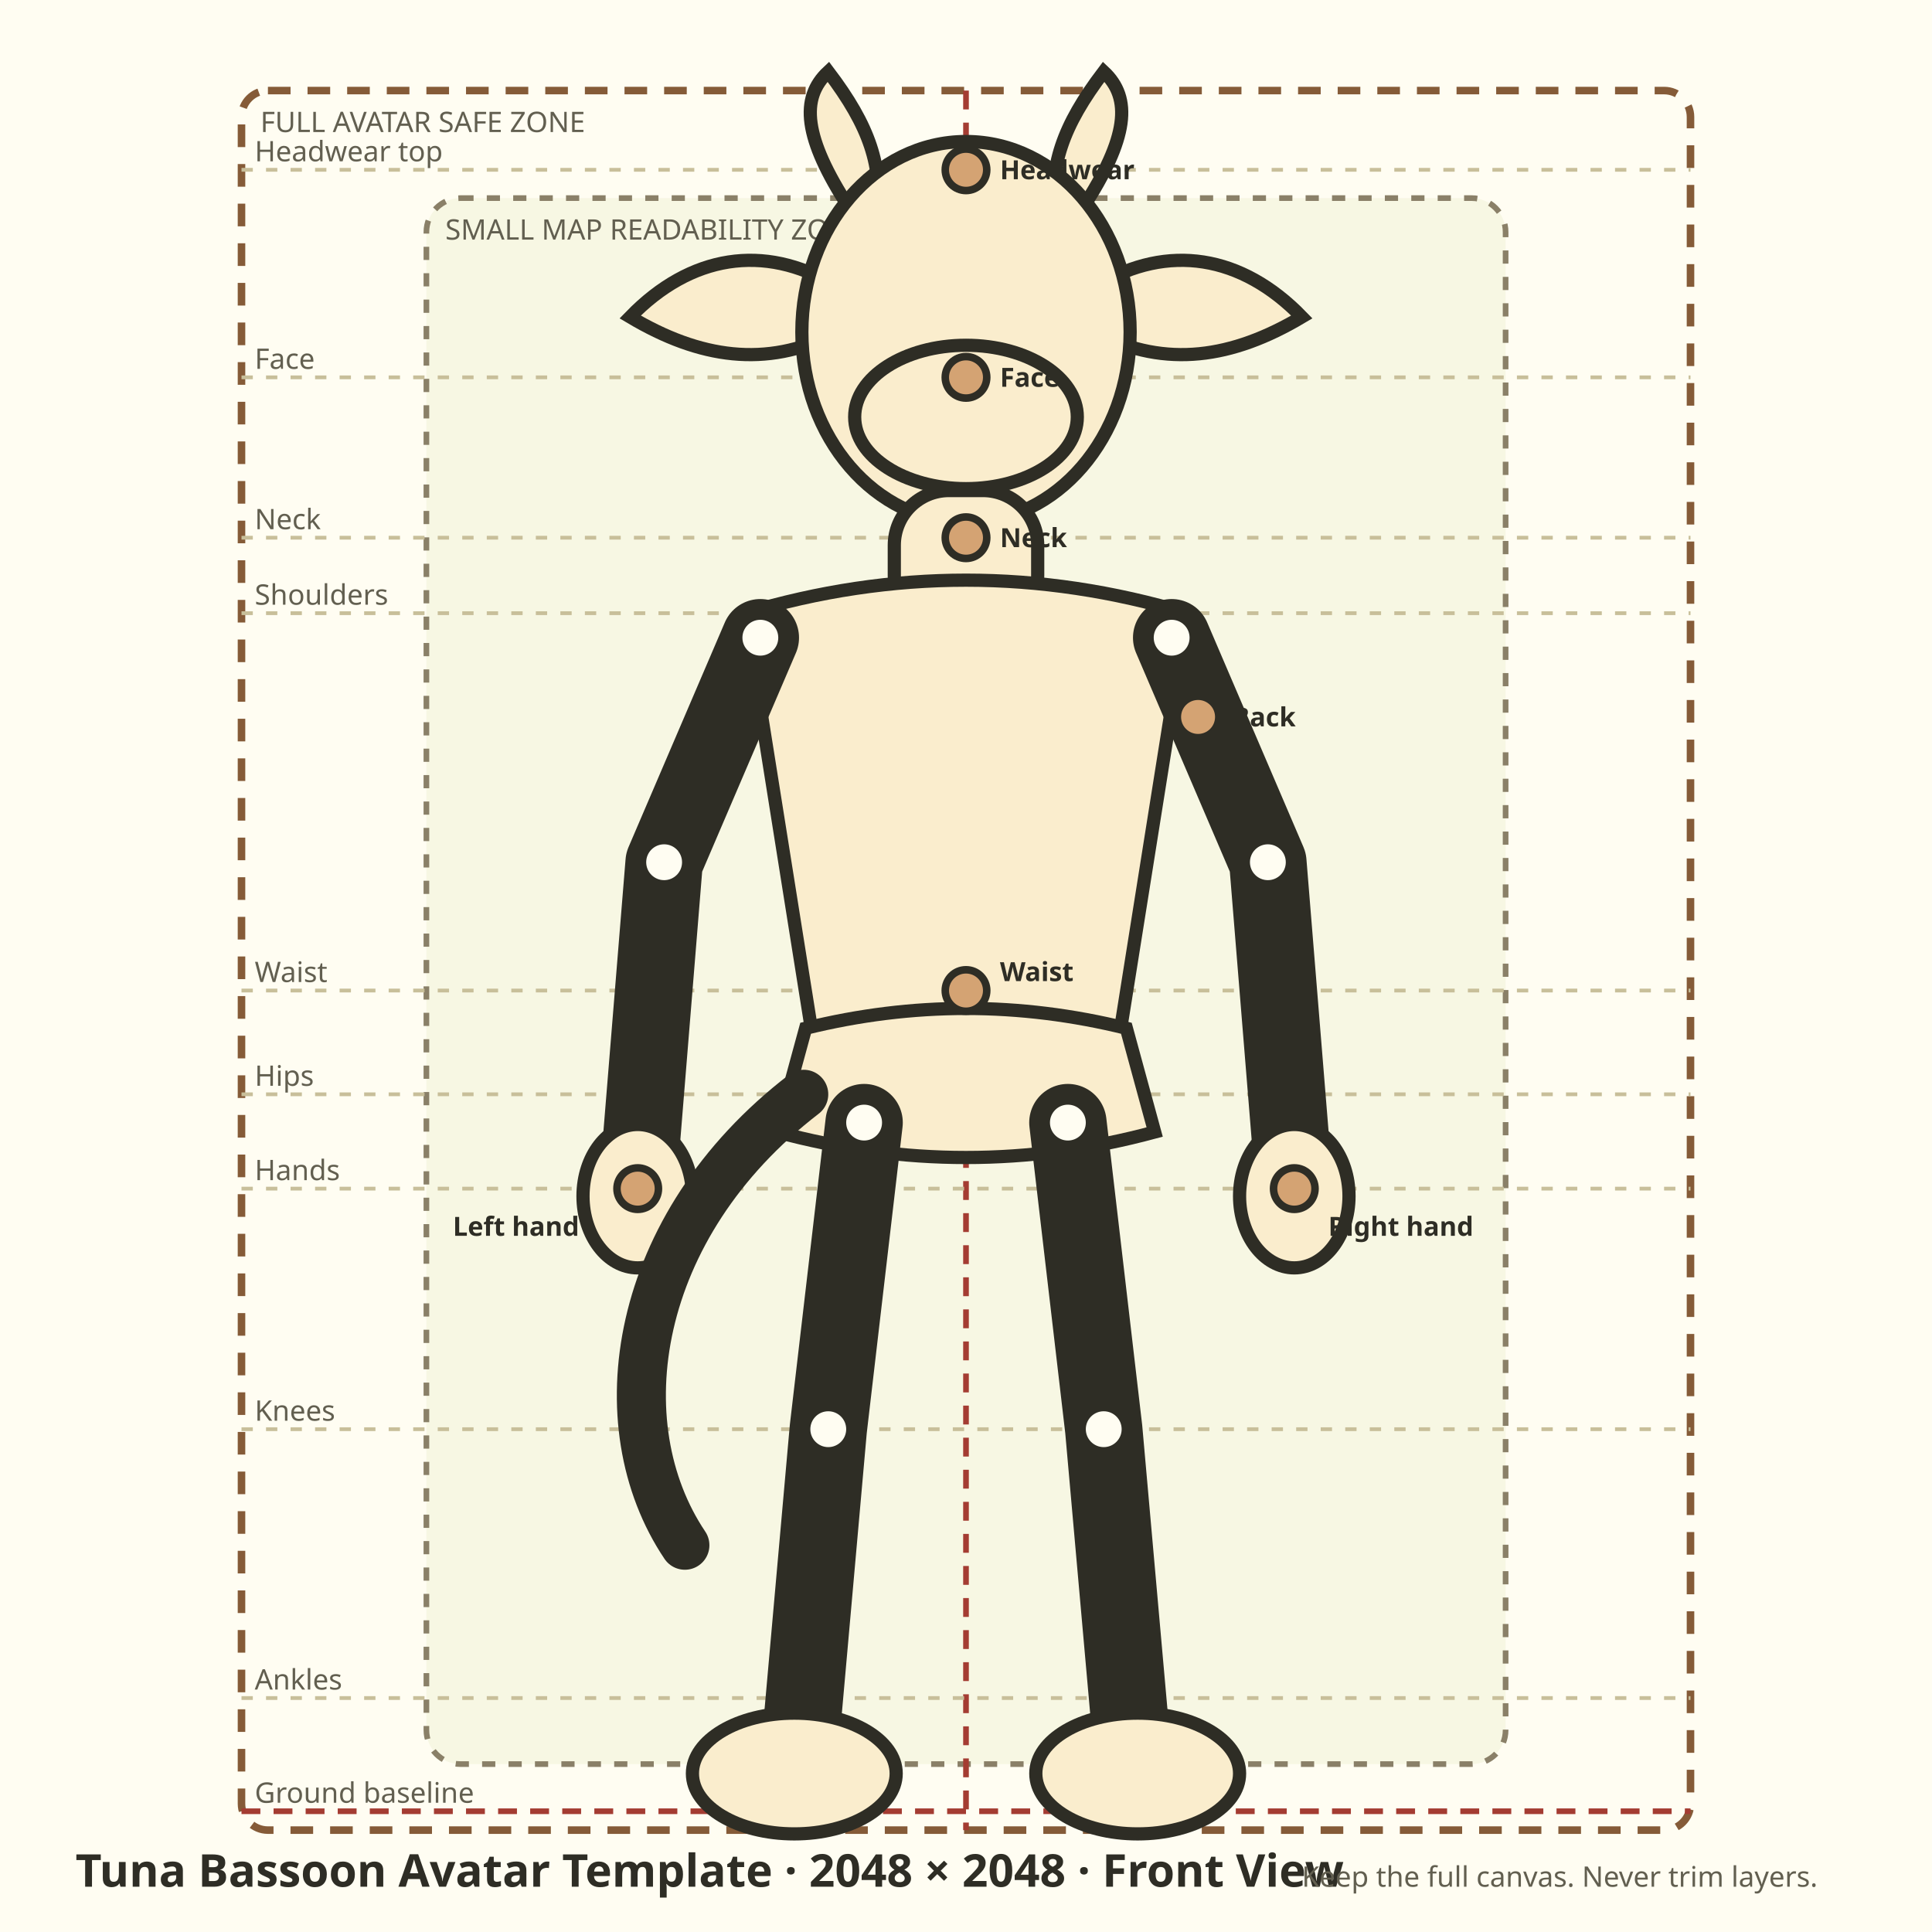
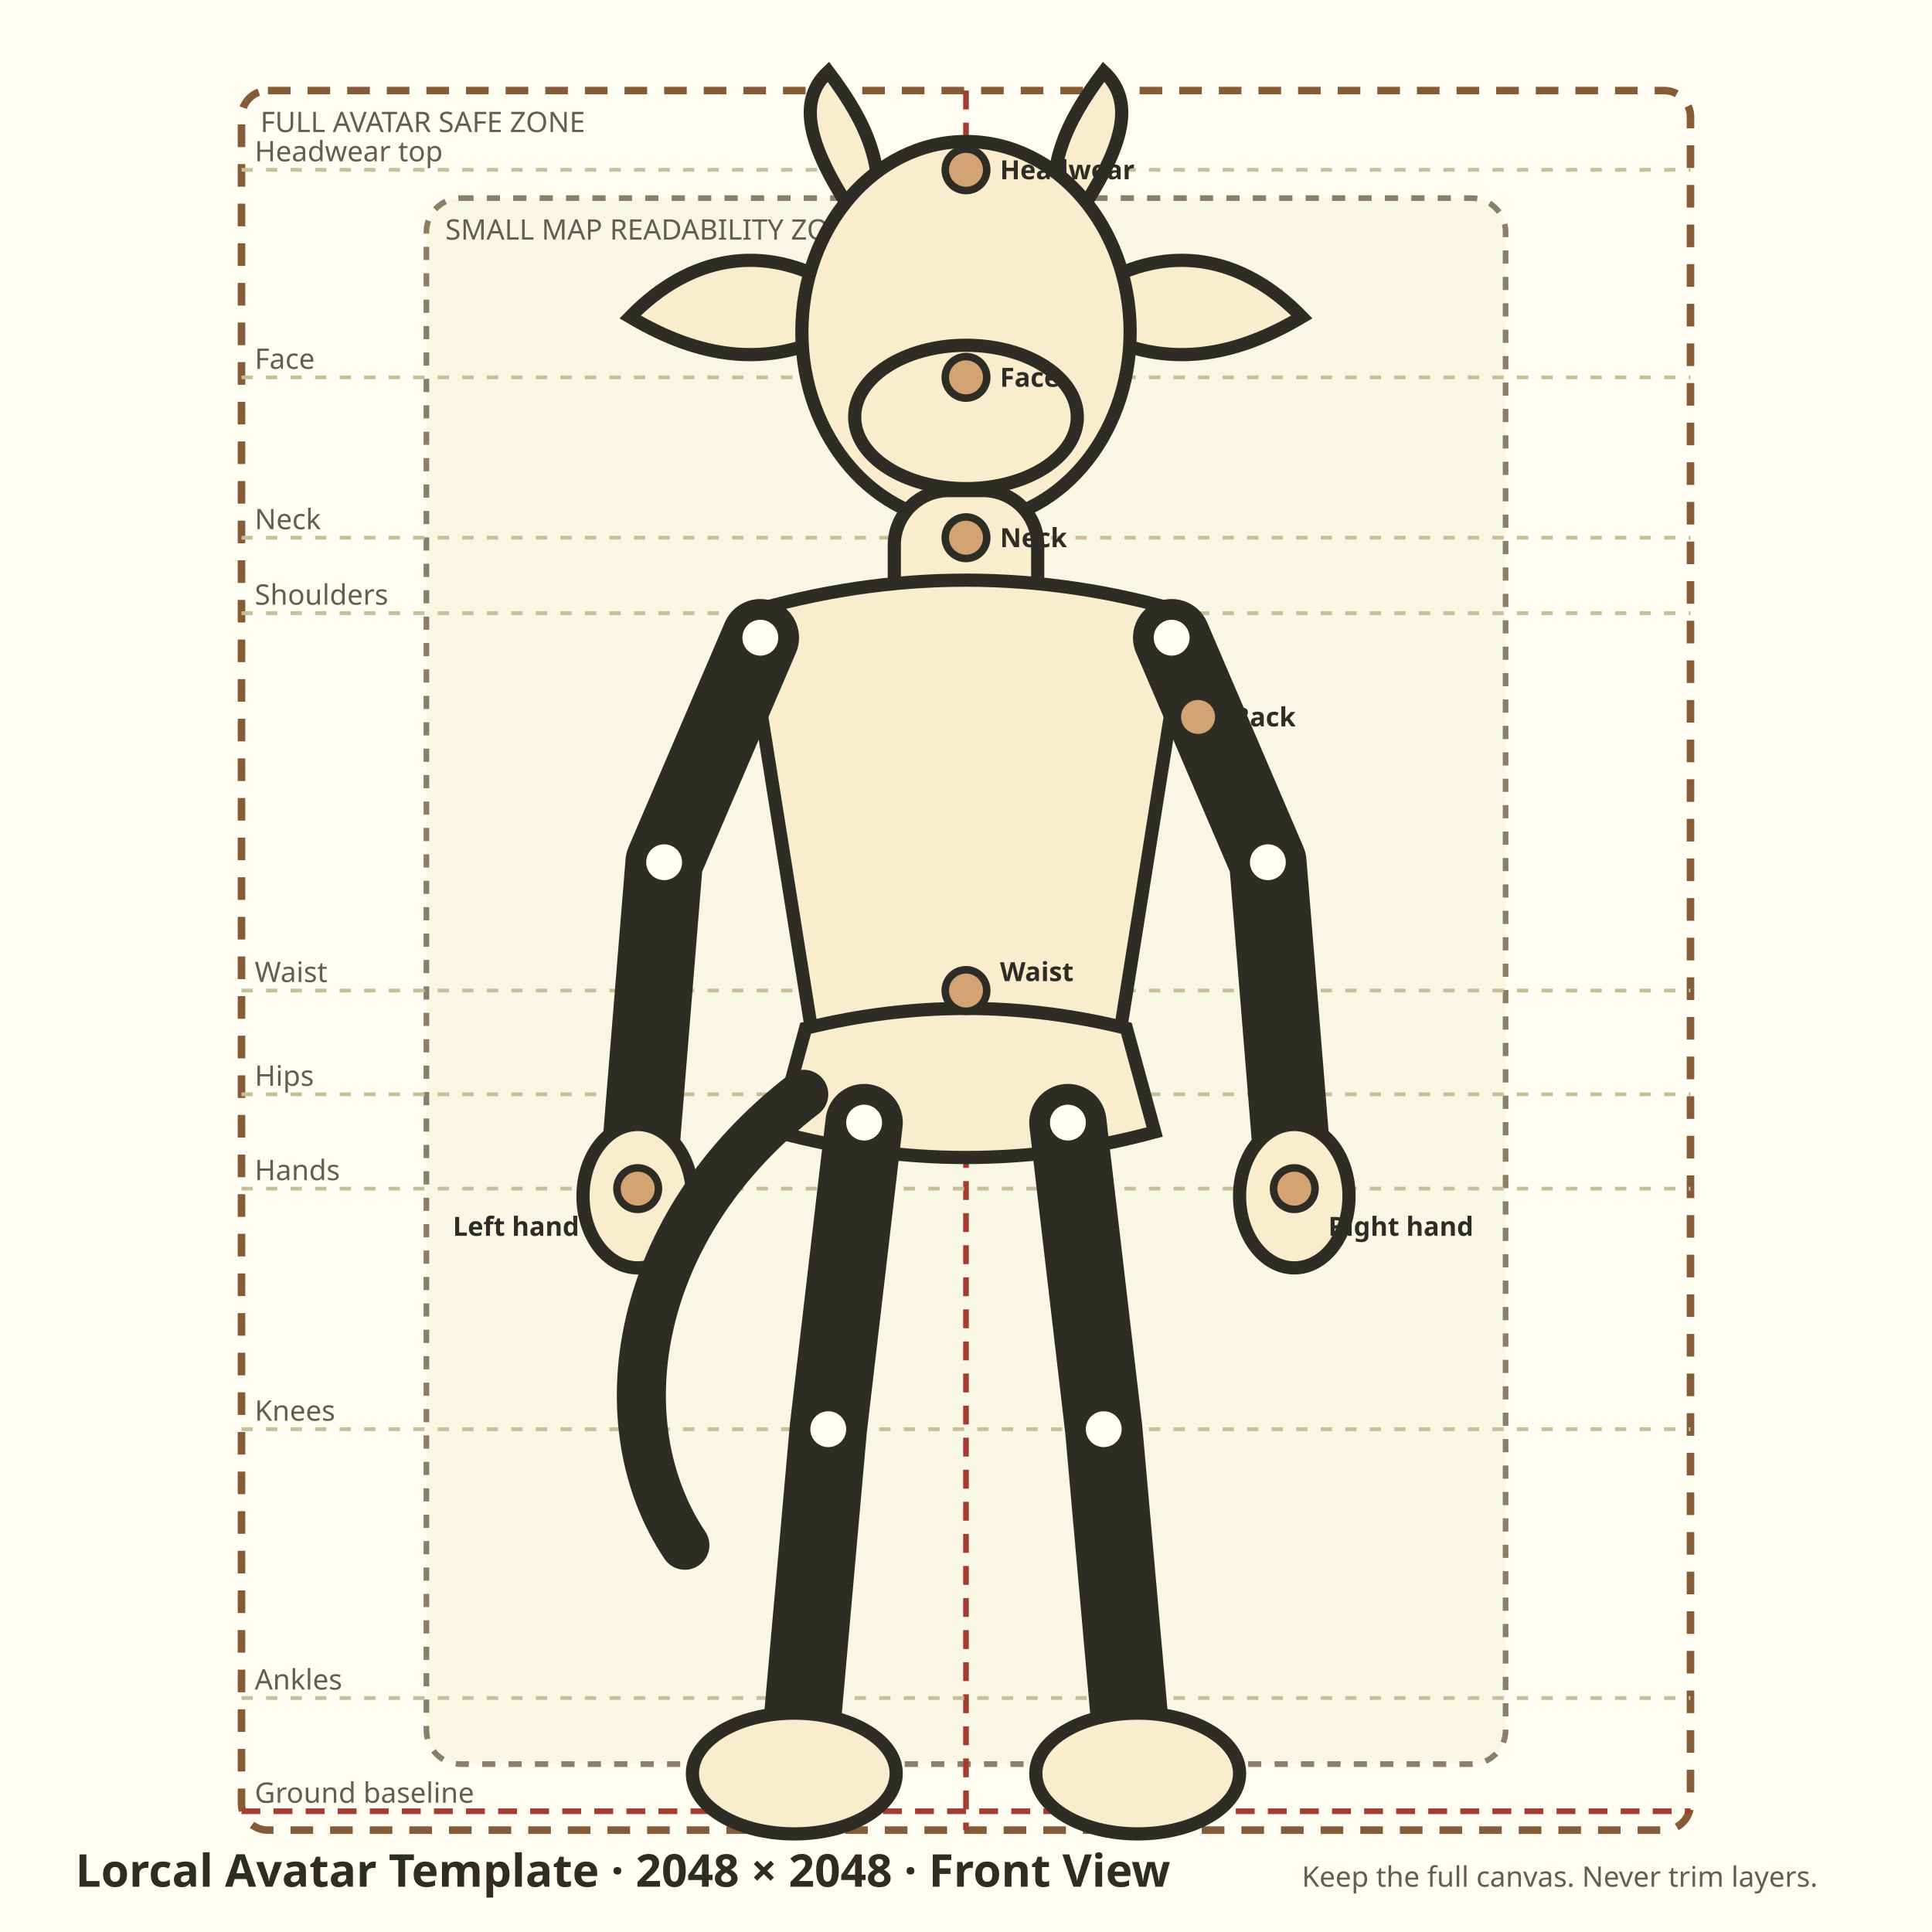
<svg xmlns="http://www.w3.org/2000/svg" width="2048" height="2048" viewBox="0 0 2048 2048">
  <defs>
    <style>
      .background { fill: #fffdf2; }
      .outer-safe { fill: none; stroke: #855b38; stroke-width: 8; stroke-dasharray: 24 18; }
      .map-safe { fill: #e9edc9; fill-opacity: .34; stroke: #8a8068; stroke-width: 6; stroke-dasharray: 14 14; }
      .center { stroke: #a43c32; stroke-width: 6; stroke-dasharray: 20 14; }
      .guide { stroke: #c8bf9a; stroke-width: 4; stroke-dasharray: 12 14; }
      .guide-label { fill: #625f50; font: 30px system-ui, sans-serif; }
      .title { fill: #2e2d25; font: 700 48px system-ui, sans-serif; }
      .subtitle { fill: #625f50; font: 30px system-ui, sans-serif; }
      .mannequin-fill { fill: #faedcd; stroke: #2e2d25; stroke-width: 14; }
      .mannequin-line { fill: none; stroke: #2e2d25; stroke-width: 82; stroke-linecap: round; stroke-linejoin: round; }
      .joint { fill: #fffdf2; stroke: #2e2d25; stroke-width: 10; }
      .anchor { fill: #d4a373; stroke: #2e2d25; stroke-width: 8; }
      .anchor-label { fill: #2e2d25; font: 700 28px system-ui, sans-serif; }
      .note { fill: #625f50; font: 26px system-ui, sans-serif; }
    </style>
  </defs>
  <g id="canvas-background">
    <rect class="background" width="2048" height="2048" />
  </g>
  <g id="safe-zones">
    <rect class="outer-safe" x="256" y="96" width="1536" height="1844" rx="28" />
    <rect class="map-safe" x="452" y="210" width="1144" height="1660" rx="36" />
    <text class="guide-label" x="276" y="140">FULL AVATAR SAFE ZONE</text>
    <text class="guide-label" x="472" y="254">SMALL MAP READABILITY ZONE</text>
  </g>
  <g id="measurement-guides">
    <line class="center" x1="1024" y1="96" x2="1024" y2="1940" />
    <line class="guide" x1="256" y1="180" x2="1792" y2="180" />
    <line class="guide" x1="256" y1="400" x2="1792" y2="400" />
    <line class="guide" x1="256" y1="570" x2="1792" y2="570" />
    <line class="guide" x1="256" y1="650" x2="1792" y2="650" />
    <line class="guide" x1="256" y1="1050" x2="1792" y2="1050" />
    <line class="guide" x1="256" y1="1160" x2="1792" y2="1160" />
    <line class="guide" x1="256" y1="1260" x2="1792" y2="1260" />
    <line class="guide" x1="256" y1="1515" x2="1792" y2="1515" />
    <line class="guide" x1="256" y1="1800" x2="1792" y2="1800" />
    <line class="center" x1="256" y1="1920" x2="1792" y2="1920" />
    <text class="guide-label" x="270" y="171">Headwear top</text>
    <text class="guide-label" x="270" y="391">Face</text>
    <text class="guide-label" x="270" y="561">Neck</text>
    <text class="guide-label" x="270" y="641">Shoulders</text>
    <text class="guide-label" x="270" y="1041">Waist</text>
    <text class="guide-label" x="270" y="1151">Hips</text>
    <text class="guide-label" x="270" y="1251">Hands</text>
    <text class="guide-label" x="270" y="1506">Knees</text>
    <text class="guide-label" x="270" y="1791">Ankles</text>
    <text class="guide-label" x="270" y="1911">Ground baseline</text>
  </g>
  <g id="blank-cow-mannequin">
    <path class="mannequin-fill" d="M884 302 C810 258 732 270 668 336 C742 380 812 390 884 354 Z" />
    <path class="mannequin-fill" d="M1164 302 C1238 258 1316 270 1380 336 C1306 380 1236 390 1164 354 Z" />
    <path class="mannequin-fill" d="M900 220 C852 146 848 104 878 76 C922 134 936 176 930 232 Z" />
    <path class="mannequin-fill" d="M1148 220 C1196 146 1200 104 1170 76 C1126 134 1112 176 1118 232 Z" />
    <ellipse class="mannequin-fill" cx="1024" cy="352" rx="174" ry="202" />
    <ellipse class="mannequin-fill" cx="1024" cy="442" rx="118" ry="76" />
    <rect class="mannequin-fill" x="948" y="520" width="152" height="148" rx="58" />
    <path class="mannequin-fill" d="M790 650 Q1024 580 1258 650 L1188 1090 Q1024 1140 860 1090 Z" />
    <path class="mannequin-fill" d="M854 1090 Q1024 1048 1194 1090 L1224 1200 Q1024 1254 824 1200 Z" />
    <polyline class="mannequin-line" points="806,676 704,914 676,1258" />
    <polyline class="mannequin-line" points="1242,676 1344,914 1372,1258" />
    <ellipse class="mannequin-fill" cx="676" cy="1268" rx="58" ry="76" />
    <ellipse class="mannequin-fill" cx="1372" cy="1268" rx="58" ry="76" />
    <polyline class="mannequin-line" points="916,1190 878,1515 850,1830" />
    <polyline class="mannequin-line" points="1132,1190 1170,1515 1198,1830" />
    <ellipse class="mannequin-fill" cx="842" cy="1880" rx="108" ry="64" />
    <ellipse class="mannequin-fill" cx="1206" cy="1880" rx="108" ry="64" />
    <path class="mannequin-line" d="M852 1160 C670 1300 640 1510 726 1638" style="stroke-width:52" />
    <circle class="joint" cx="806" cy="676" r="24" />
    <circle class="joint" cx="1242" cy="676" r="24" />
    <circle class="joint" cx="704" cy="914" r="24" />
    <circle class="joint" cx="1344" cy="914" r="24" />
    <circle class="joint" cx="916" cy="1190" r="24" />
    <circle class="joint" cx="1132" cy="1190" r="24" />
    <circle class="joint" cx="878" cy="1515" r="24" />
    <circle class="joint" cx="1170" cy="1515" r="24" />
  </g>
  <g id="attachment-anchors">
    <circle class="anchor" cx="1024" cy="180" r="22" />
    <text class="anchor-label" x="1060" y="190">Headwear</text>
    <circle class="anchor" cx="1024" cy="400" r="22" />
    <text class="anchor-label" x="1060" y="410">Face</text>
    <circle class="anchor" cx="1024" cy="570" r="22" />
    <text class="anchor-label" x="1060" y="580">Neck</text>
    <circle class="anchor" cx="1270" cy="760" r="22" />
    <text class="anchor-label" x="1306" y="770">Back</text>
    <circle class="anchor" cx="676" cy="1260" r="22" />
    <text class="anchor-label" x="480" y="1310">Left hand</text>
    <circle class="anchor" cx="1372" cy="1260" r="22" />
    <text class="anchor-label" x="1408" y="1310">Right hand</text>
    <circle class="anchor" cx="1024" cy="1050" r="22" />
    <text class="anchor-label" x="1060" y="1040">Waist</text>
  </g>
  <g id="template-notes">
-     <text class="title" x="80" y="2000">Tuna Bassoon Avatar Template · 2048 × 2048 · Front View</text>
+     <text class="title" x="80" y="2000">Lorcal Avatar Template · 2048 × 2048 · Front View</text>
    <text class="subtitle" x="1380" y="2000">Keep the full canvas. Never trim layers.</text>
  </g>
</svg>
